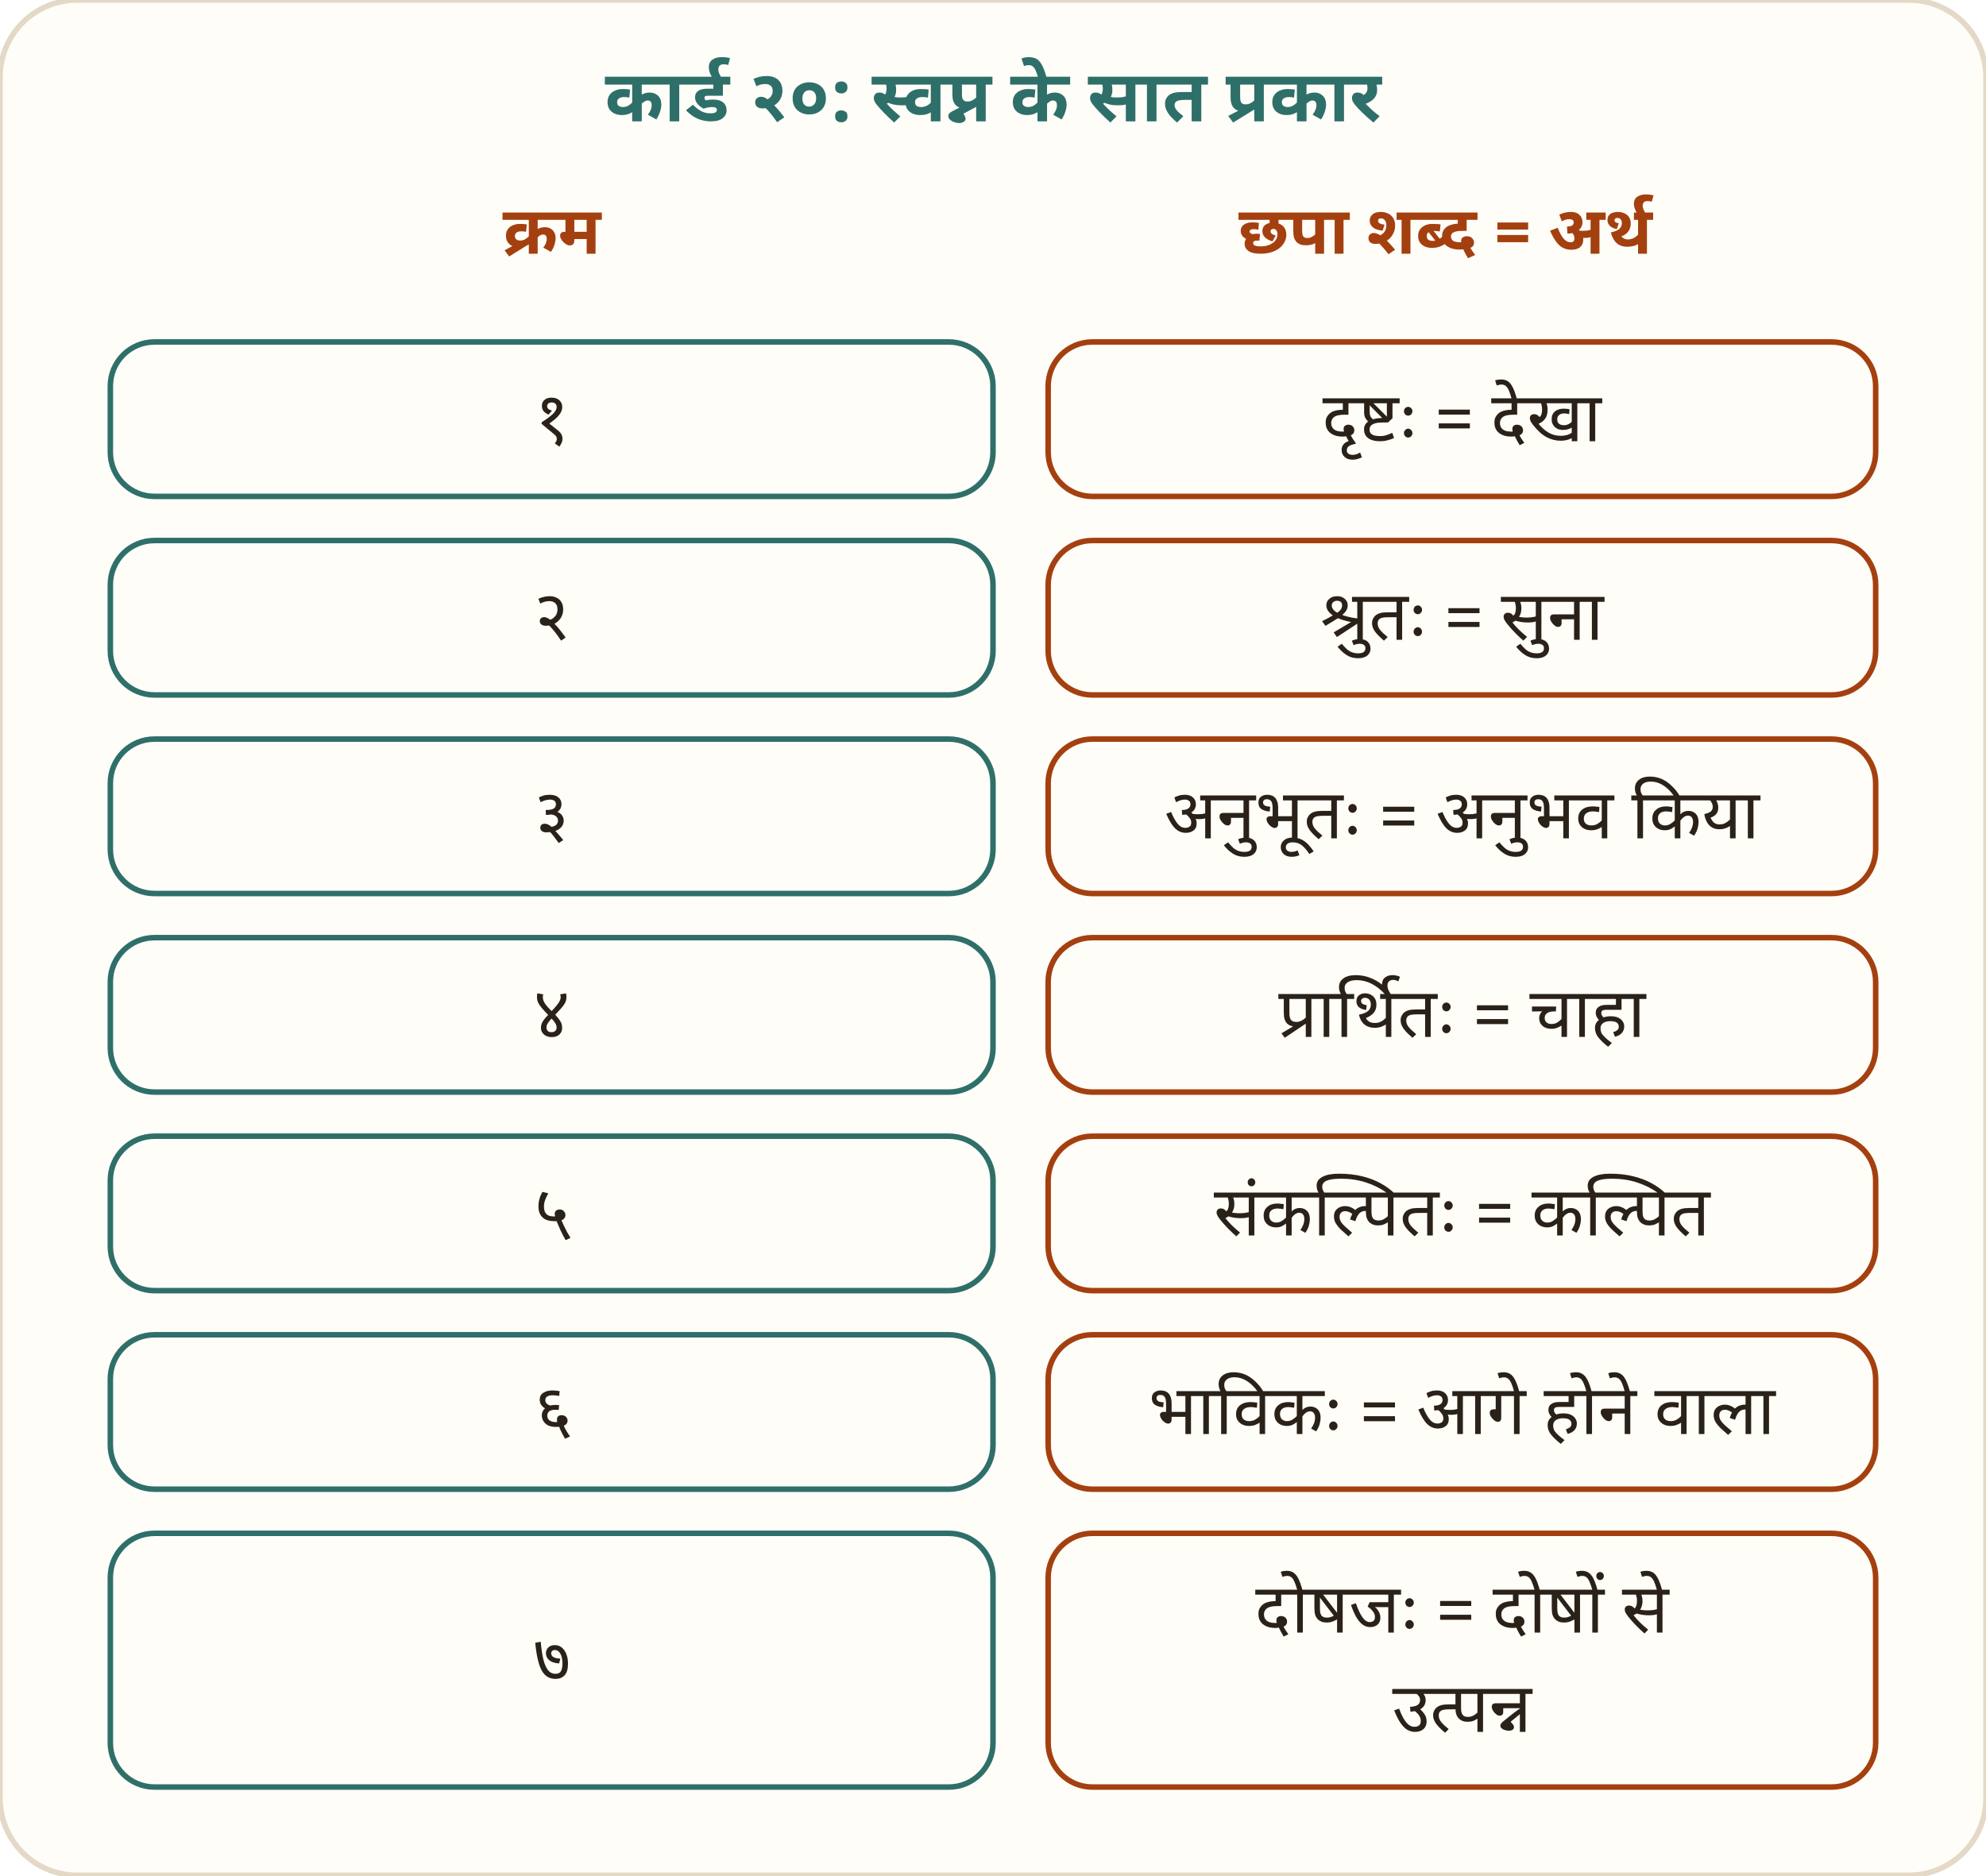
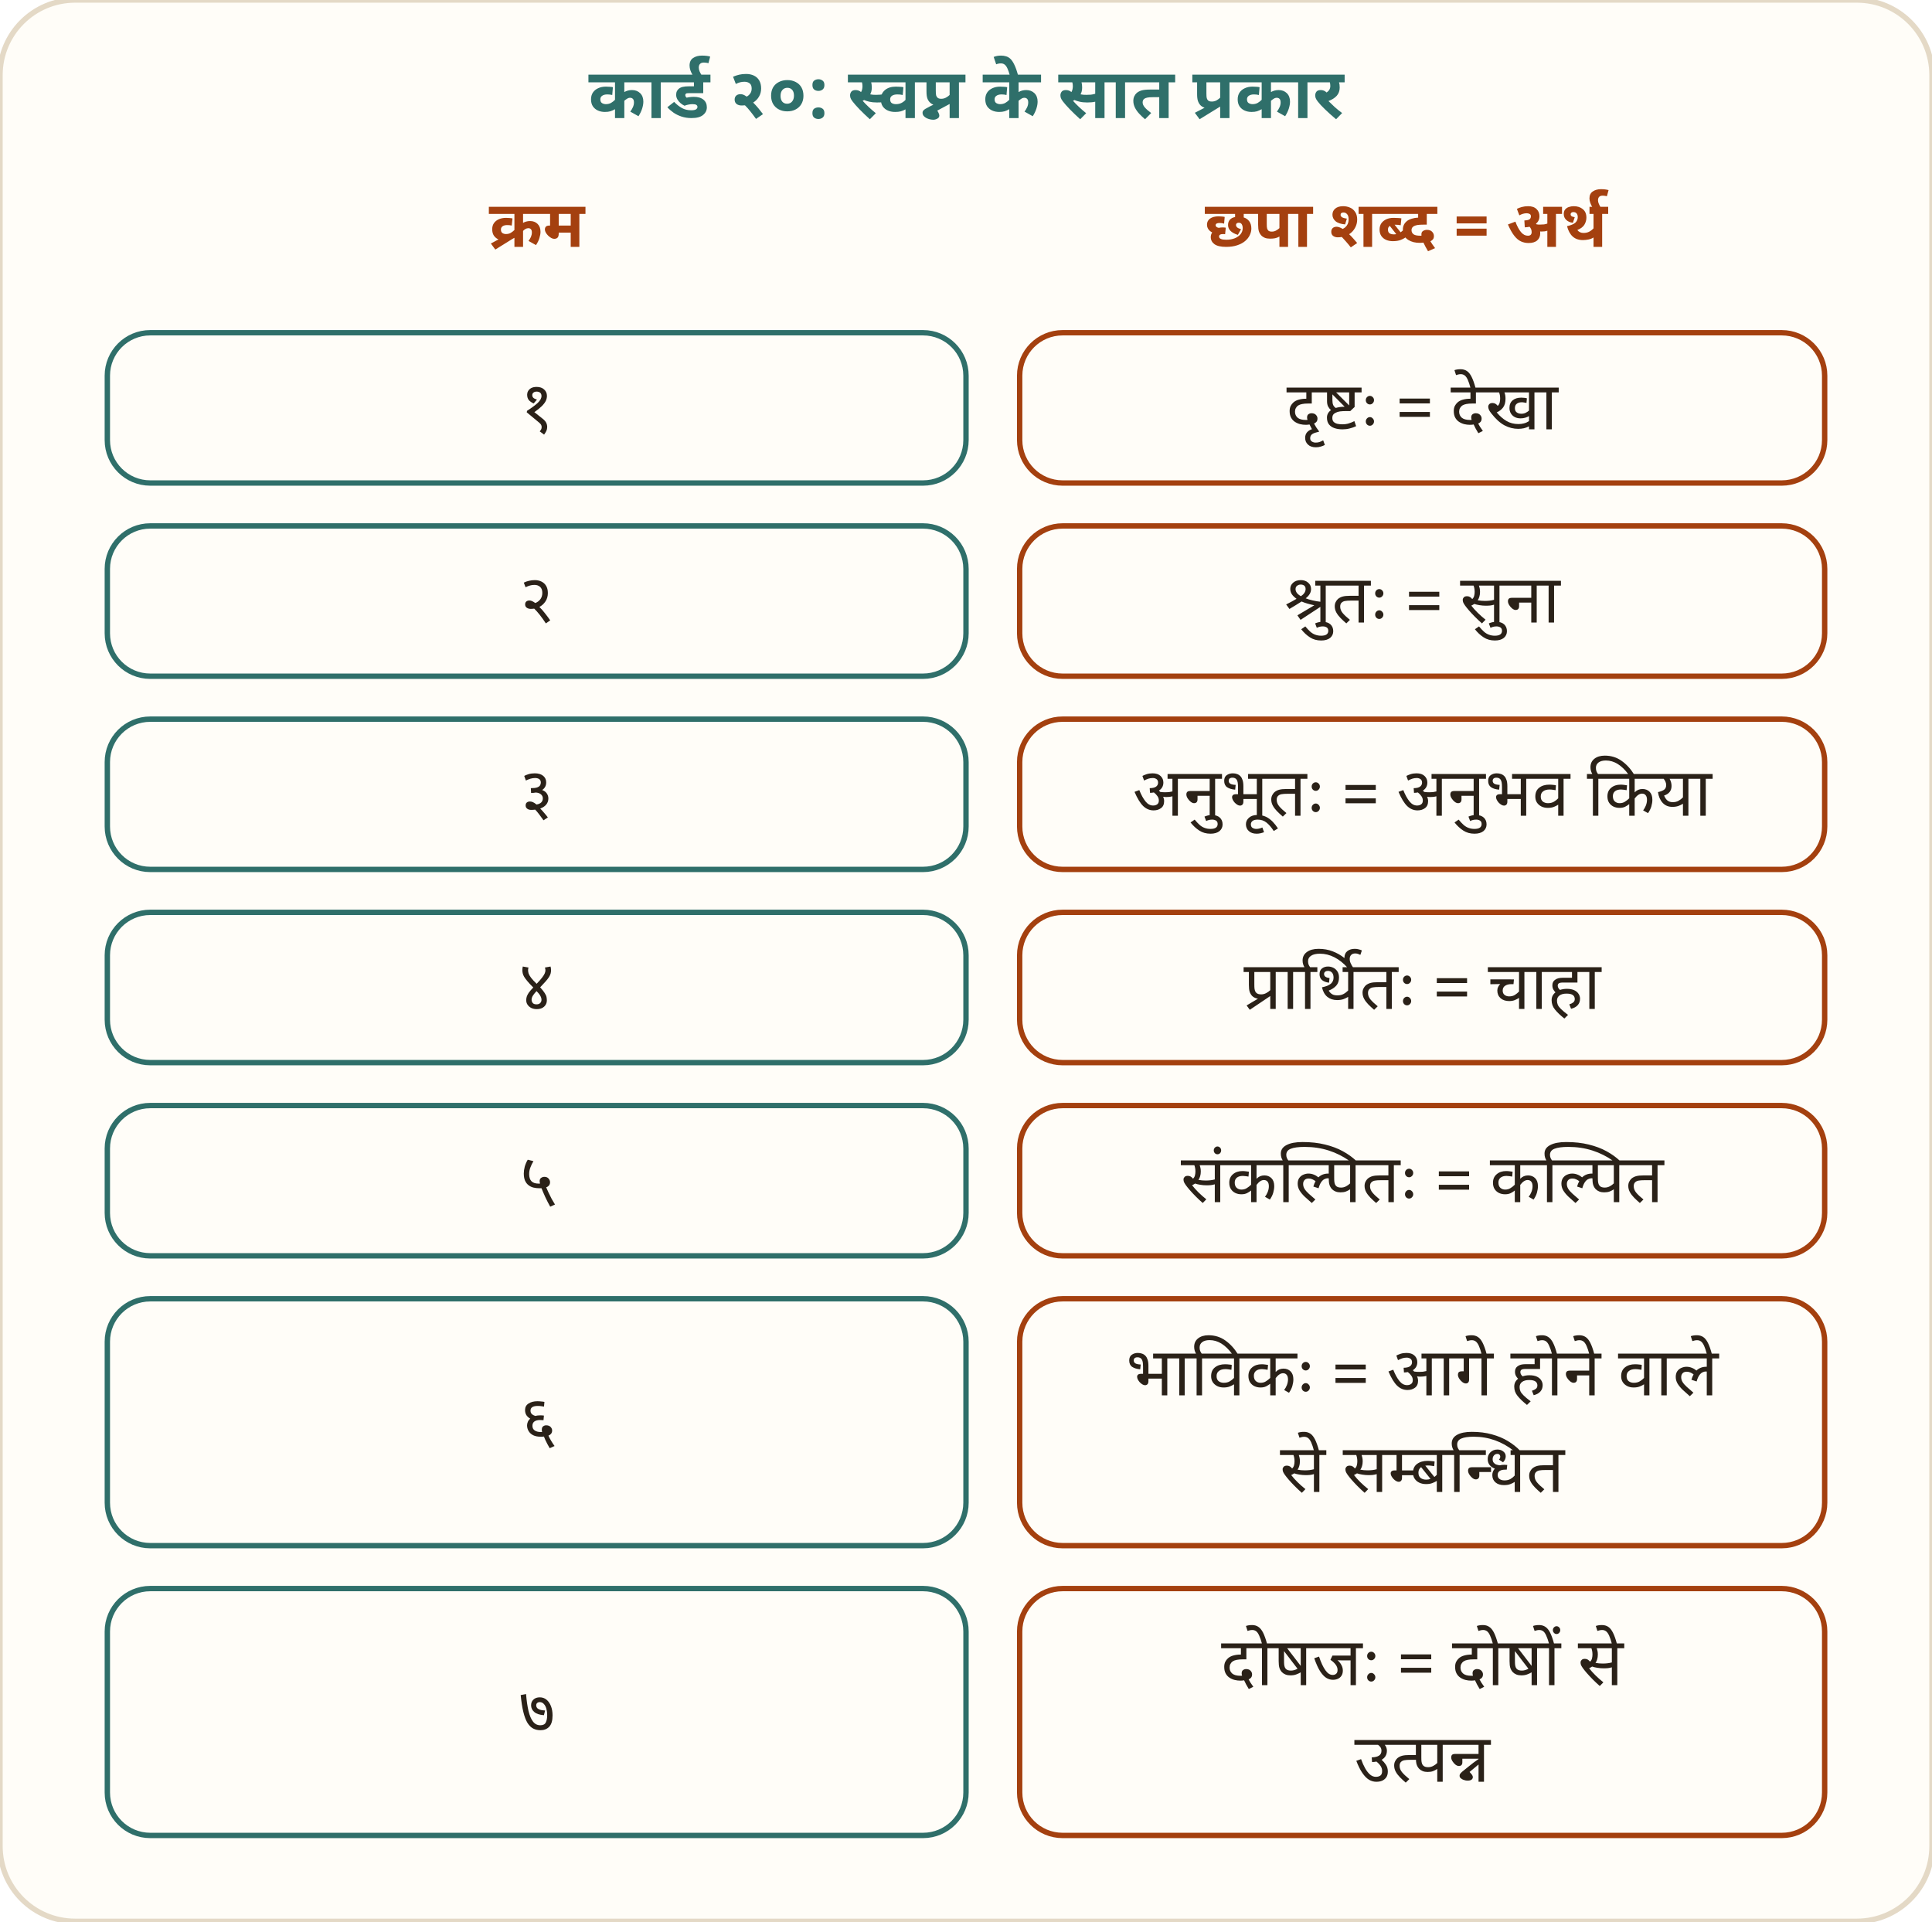
- <svg xmlns="http://www.w3.org/2000/svg" viewBox="0 0 360 340" role="img">
-   <rect width="360" height="340" rx="14" fill="#fffdf8" stroke="#e4d9c6" />
+ <svg xmlns="http://www.w3.org/2000/svg" viewBox="0 0 360 358" role="img">
+   <rect width="360" height="358" rx="14" fill="#fffdf8" stroke="#e4d9c6" />
  <text x="180" y="22" font-family="'Noto Sans Devanagari','Mukta','Nirmala UI','Mangal',sans-serif" font-size="13" font-weight="700" fill="#2f6f6a" text-anchor="middle">कार्ड २०: स्वप्न के सात प्रकार</text>
  <text x="100" y="46" font-family="'Noto Sans Devanagari','Mukta','Nirmala UI','Mangal',sans-serif" font-size="12" font-weight="700" fill="#a4400f" text-anchor="middle">क्रम</text>
  <text x="262" y="46" font-family="'Noto Sans Devanagari','Mukta','Nirmala UI','Mangal',sans-serif" font-size="12" font-weight="700" fill="#a4400f" text-anchor="middle">छपा शब्द = अर्थ</text>
  <rect x="20" y="62" width="160" height="28" rx="8" fill="#fffdf8" stroke="#2f6f6a" />
  <text x="100.0" y="80.0" font-family="'Noto Sans Devanagari','Mukta','Nirmala UI','Mangal',sans-serif" font-size="12.5" font-weight="500" fill="#2a2118" text-anchor="middle">१</text>
  <rect x="190" y="62" width="150" height="28" rx="8" fill="#fffdf8" stroke="#a4400f" />
  <text x="265.0" y="80.0" font-family="'Noto Sans Devanagari','Mukta','Nirmala UI','Mangal',sans-serif" font-size="12.5" font-weight="500" fill="#2a2118" text-anchor="middle">दृष्टः = देखा</text>
  <rect x="20" y="98" width="160" height="28" rx="8" fill="#fffdf8" stroke="#2f6f6a" />
  <text x="100.0" y="116.0" font-family="'Noto Sans Devanagari','Mukta','Nirmala UI','Mangal',sans-serif" font-size="12.5" font-weight="500" fill="#2a2118" text-anchor="middle">२</text>
  <rect x="190" y="98" width="150" height="28" rx="8" fill="#fffdf8" stroke="#a4400f" />
  <text x="265.0" y="116.0" font-family="'Noto Sans Devanagari','Mukta','Nirmala UI','Mangal',sans-serif" font-size="12.5" font-weight="500" fill="#2a2118" text-anchor="middle">श्रुतः = सुना</text>
  <rect x="20" y="134" width="160" height="28" rx="8" fill="#fffdf8" stroke="#2f6f6a" />
  <text x="100.0" y="152.0" font-family="'Noto Sans Devanagari','Mukta','Nirmala UI','Mangal',sans-serif" font-size="12.5" font-weight="500" fill="#2a2118" text-anchor="middle">३</text>
  <rect x="190" y="134" width="150" height="28" rx="8" fill="#fffdf8" stroke="#a4400f" />
  <text x="265.0" y="152.0" font-family="'Noto Sans Devanagari','Mukta','Nirmala UI','Mangal',sans-serif" font-size="12.5" font-weight="500" fill="#2a2118" text-anchor="middle">अनुभूतः = अनुभव किया</text>
  <rect x="20" y="170" width="160" height="28" rx="8" fill="#fffdf8" stroke="#2f6f6a" />
  <text x="100.0" y="188.0" font-family="'Noto Sans Devanagari','Mukta','Nirmala UI','Mangal',sans-serif" font-size="12.5" font-weight="500" fill="#2a2118" text-anchor="middle">४</text>
  <rect x="190" y="170" width="150" height="28" rx="8" fill="#fffdf8" stroke="#a4400f" />
  <text x="265.0" y="188.0" font-family="'Noto Sans Devanagari','Mukta','Nirmala UI','Mangal',sans-serif" font-size="12.5" font-weight="500" fill="#2a2118" text-anchor="middle">प्रार्थितः = चाहा</text>
  <rect x="20" y="206" width="160" height="28" rx="8" fill="#fffdf8" stroke="#2f6f6a" />
  <text x="100.0" y="224.0" font-family="'Noto Sans Devanagari','Mukta','Nirmala UI','Mangal',sans-serif" font-size="12.5" font-weight="500" fill="#2a2118" text-anchor="middle">५</text>
  <rect x="190" y="206" width="150" height="28" rx="8" fill="#fffdf8" stroke="#a4400f" />
  <text x="265.0" y="224.0" font-family="'Noto Sans Devanagari','Mukta','Nirmala UI','Mangal',sans-serif" font-size="12.5" font-weight="500" fill="#2a2118" text-anchor="middle">संकल्पितः = कल्पित</text>
-   <rect x="20" y="242" width="160" height="28" rx="8" fill="#fffdf8" stroke="#2f6f6a" />
-   <text x="100.0" y="260.0" font-family="'Noto Sans Devanagari','Mukta','Nirmala UI','Mangal',sans-serif" font-size="12.5" font-weight="500" fill="#2a2118" text-anchor="middle">६</text>
-   <rect x="190" y="242" width="150" height="28" rx="8" fill="#fffdf8" stroke="#a4400f" />
-   <text x="265.0" y="260.0" font-family="'Noto Sans Devanagari','Mukta','Nirmala UI','Mangal',sans-serif" font-size="12.5" font-weight="500" fill="#2a2118" text-anchor="middle">भाविकः = आगे होने वाला</text>
-   <rect x="20" y="278" width="160" height="46" rx="8" fill="#fffdf8" stroke="#2f6f6a" />
-   <text x="100.0" y="305.0" font-family="'Noto Sans Devanagari','Mukta','Nirmala UI','Mangal',sans-serif" font-size="12.5" font-weight="500" fill="#2a2118" text-anchor="middle">७</text>
-   <rect x="190" y="278" width="150" height="46" rx="8" fill="#fffdf8" stroke="#a4400f" />
-   <text x="265.0" y="296.0" font-family="'Noto Sans Devanagari','Mukta','Nirmala UI','Mangal',sans-serif" font-size="12.5" font-weight="500" fill="#2a2118" text-anchor="middle">दोषजः = दोषों से</text>
-   <text x="265.0" y="314.0" font-family="'Noto Sans Devanagari','Mukta','Nirmala UI','Mangal',sans-serif" font-size="12.5" font-weight="500" fill="#2a2118" text-anchor="middle">उत्पन्न</text>
+   <rect x="20" y="242" width="160" height="46" rx="8" fill="#fffdf8" stroke="#2f6f6a" />
+   <text x="100.0" y="269.0" font-family="'Noto Sans Devanagari','Mukta','Nirmala UI','Mangal',sans-serif" font-size="12.5" font-weight="500" fill="#2a2118" text-anchor="middle">६</text>
+   <rect x="190" y="242" width="150" height="46" rx="8" fill="#fffdf8" stroke="#a4400f" />
+   <text x="265.0" y="260.0" font-family="'Noto Sans Devanagari','Mukta','Nirmala UI','Mangal',sans-serif" font-size="12.5" font-weight="500" fill="#2a2118" text-anchor="middle">भाविकः = आगे होने वाले</text>
+   <text x="265.0" y="278.0" font-family="'Noto Sans Devanagari','Mukta','Nirmala UI','Mangal',sans-serif" font-size="12.5" font-weight="500" fill="#2a2118" text-anchor="middle">से सम्बन्धित</text>
+   <rect x="20" y="296" width="160" height="46" rx="8" fill="#fffdf8" stroke="#2f6f6a" />
+   <text x="100.0" y="323.0" font-family="'Noto Sans Devanagari','Mukta','Nirmala UI','Mangal',sans-serif" font-size="12.5" font-weight="500" fill="#2a2118" text-anchor="middle">७</text>
+   <rect x="190" y="296" width="150" height="46" rx="8" fill="#fffdf8" stroke="#a4400f" />
+   <text x="265.0" y="314.0" font-family="'Noto Sans Devanagari','Mukta','Nirmala UI','Mangal',sans-serif" font-size="12.5" font-weight="500" fill="#2a2118" text-anchor="middle">दोषजः = दोषों से</text>
+   <text x="265.0" y="332.0" font-family="'Noto Sans Devanagari','Mukta','Nirmala UI','Mangal',sans-serif" font-size="12.5" font-weight="500" fill="#2a2118" text-anchor="middle">उत्पन्न</text>
</svg>
